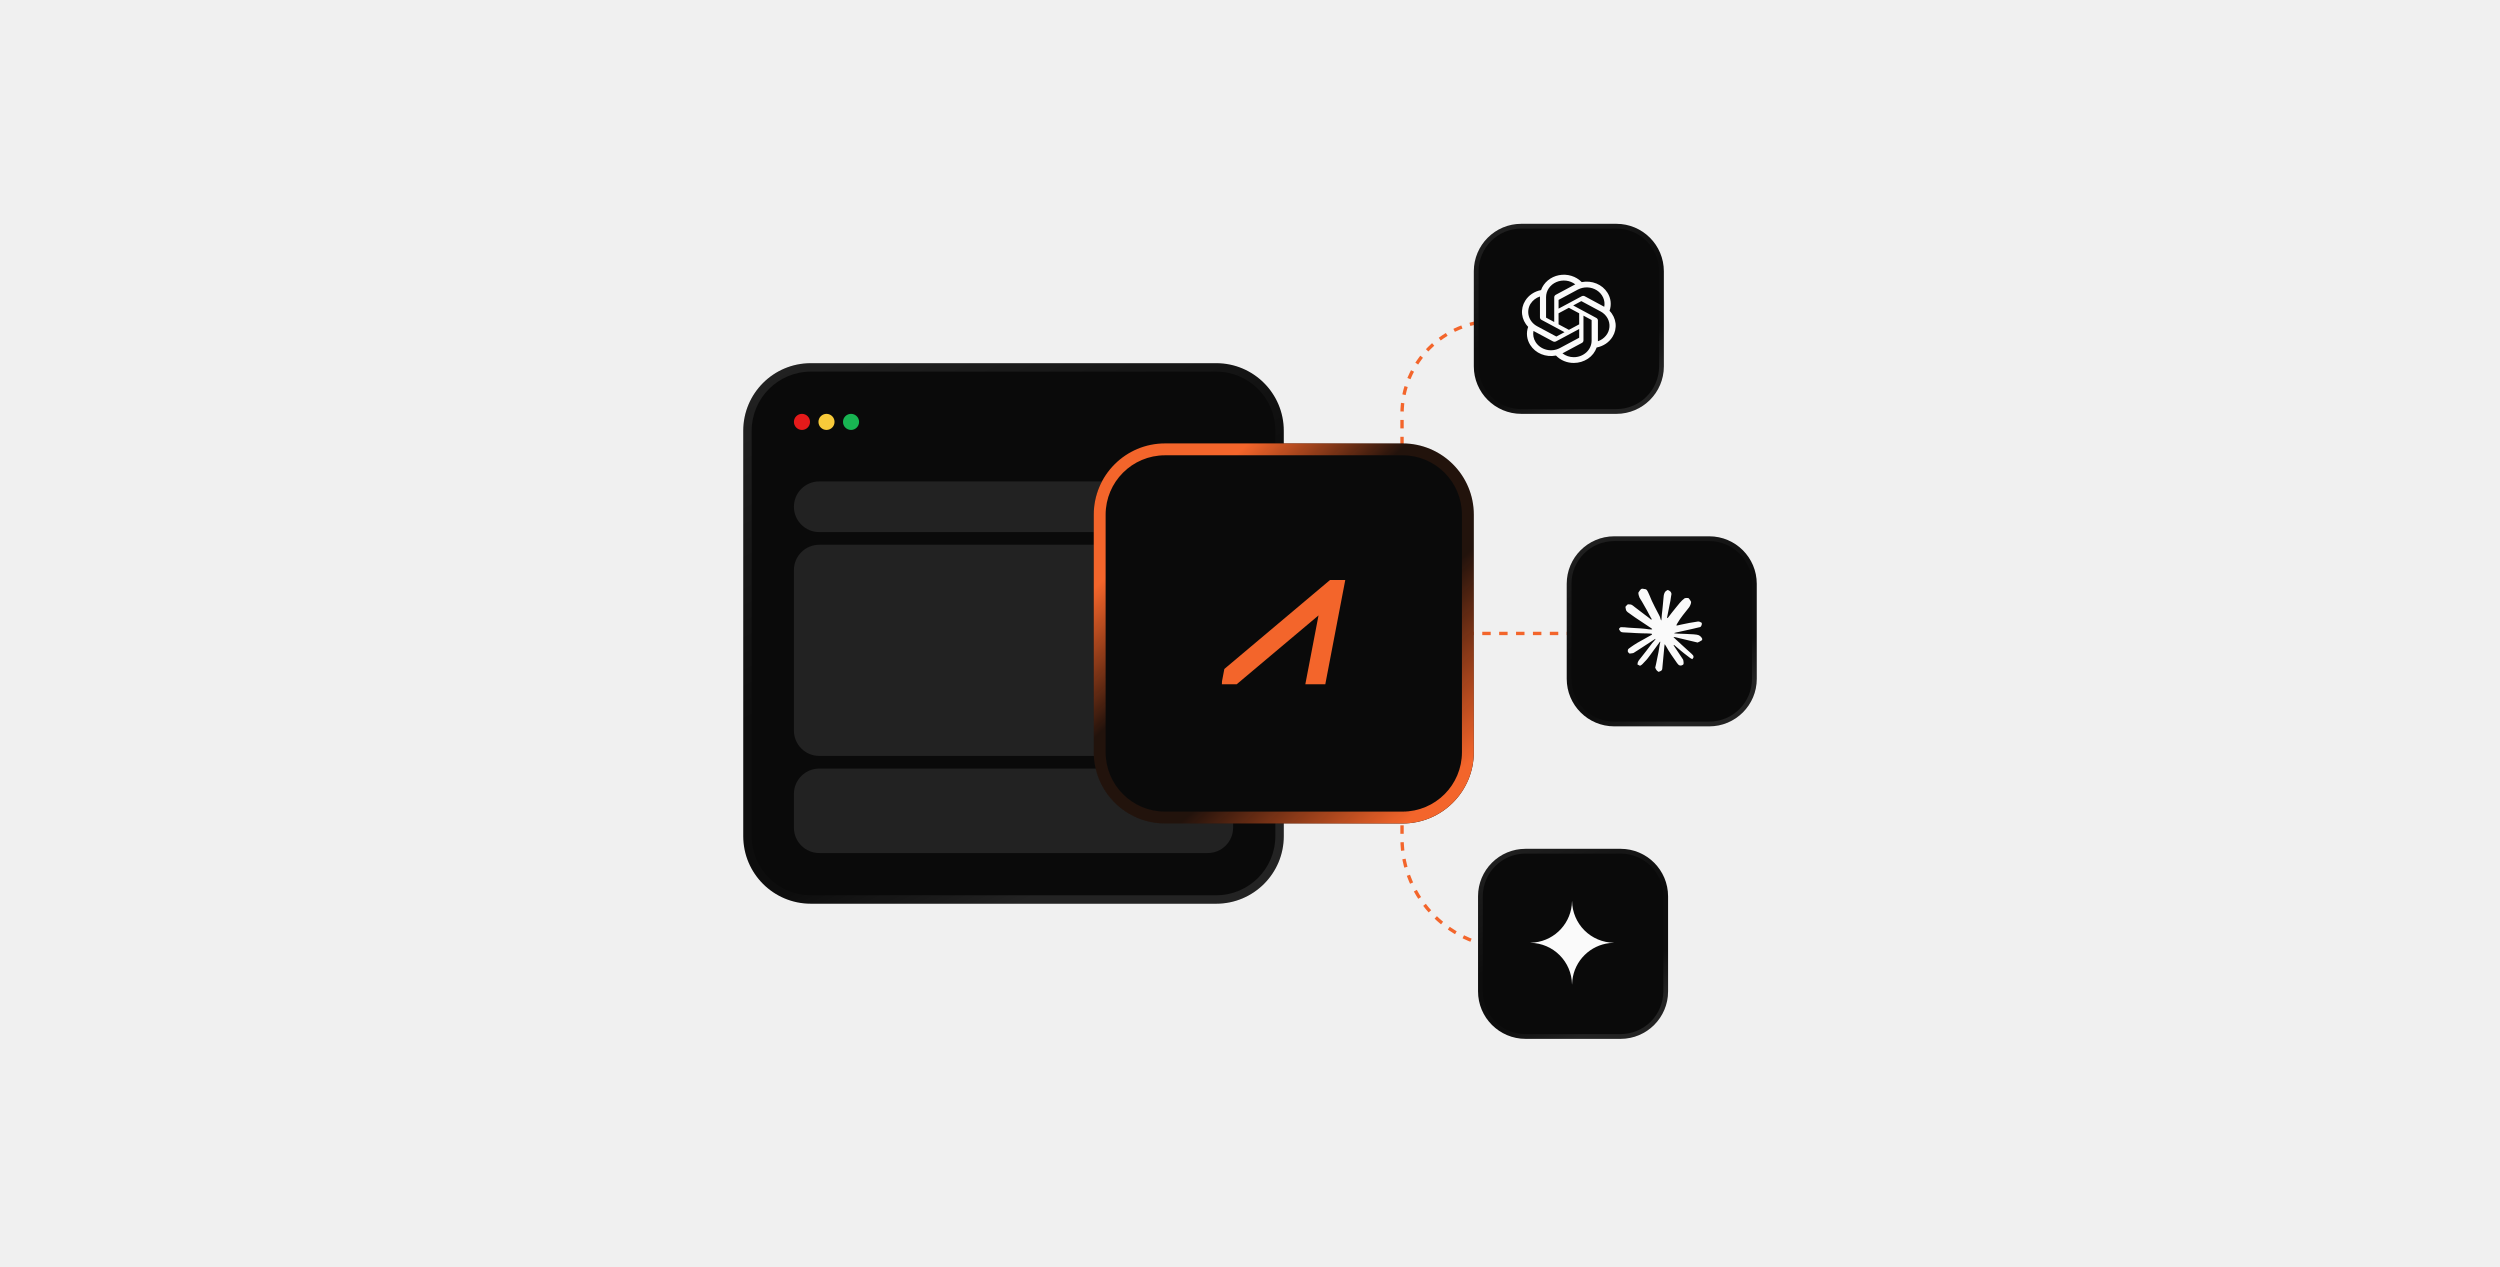
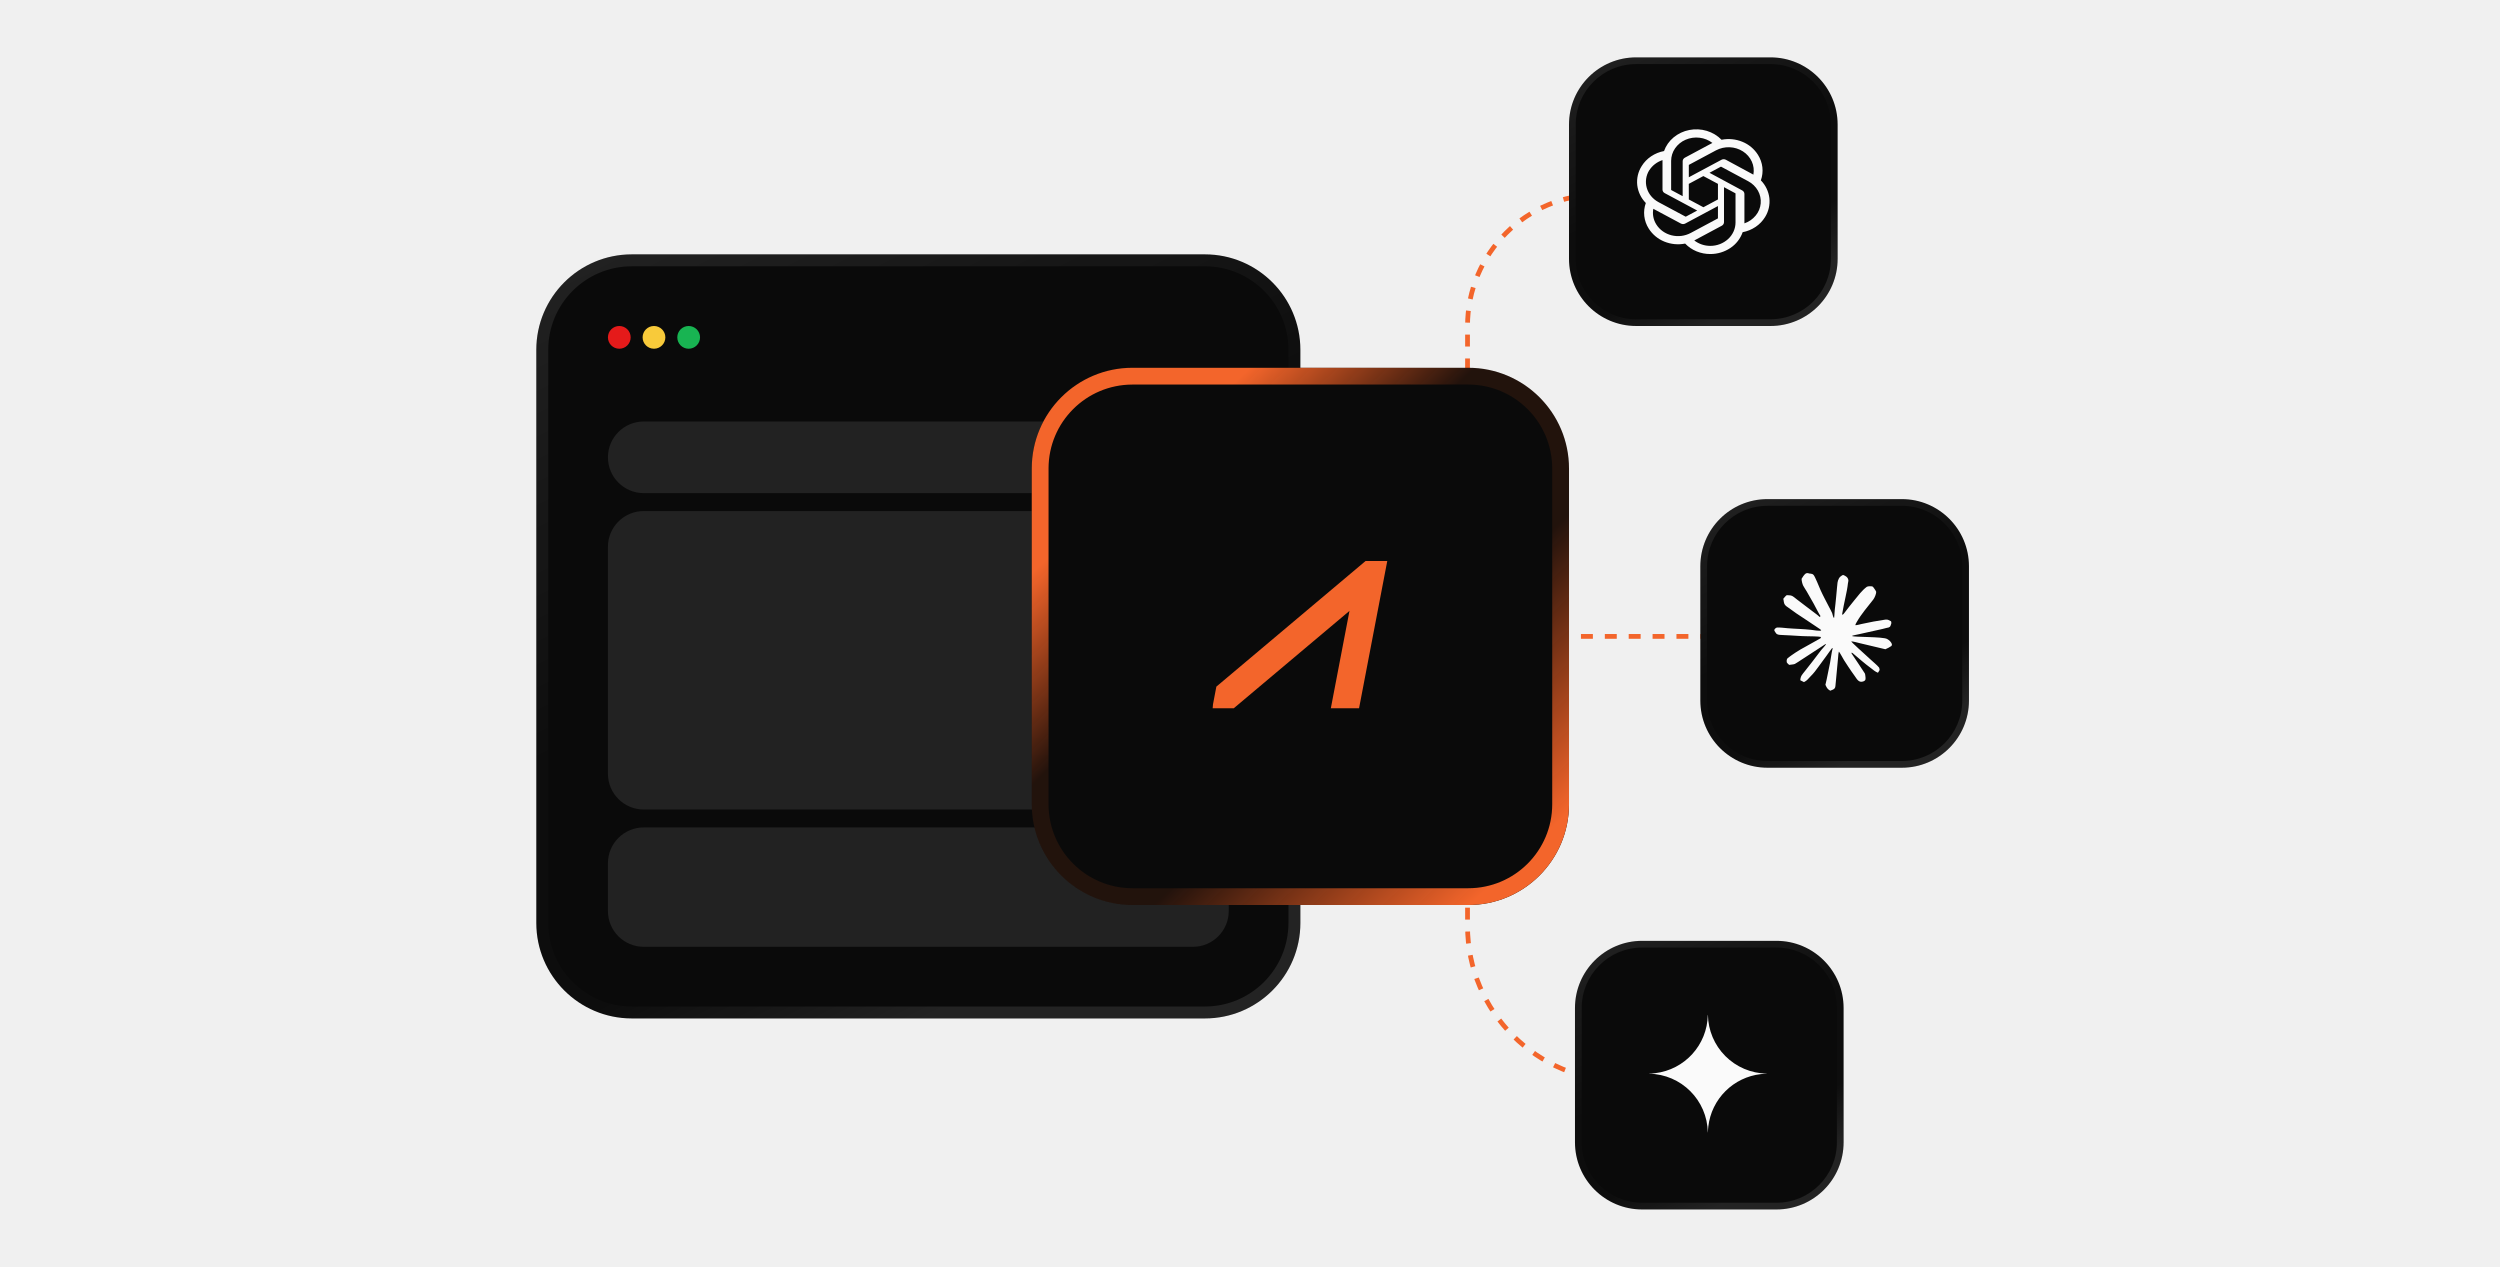
- <svg xmlns="http://www.w3.org/2000/svg" width="592" height="300" viewBox="0 0 592 300" fill="none">
+ <svg xmlns="http://www.w3.org/2000/svg" width="592" height="300" viewBox="86.16 43.39 418.8 212.23" fill="none">
  <g>
    <g>
      <g>
        <path d="M271 150h123" stroke="#F3652B" stroke-width=".8" stroke-dasharray="2 2" />
      </g>
      <g>
        <path d="M354 76c-12.15 0-22 9.85-22 22v100.5c0 14.359 11.641 26 26 26" stroke="#F3652B" stroke-width=".8" stroke-dasharray="2 2" />
      </g>
      <g>
        <mask id="path-5-inside-1_1616_203" fill="white">
          <path d="M176 102c0-8.837 7.163-16 16-16h96c8.837 0 16 7.163 16 16v96c0 8.837-7.163 16-16 16h-96c-8.837 0-16-7.163-16-16z" />
        </mask>
        <path d="M176 102c0-8.837 7.163-16 16-16h96c8.837 0 16 7.163 16 16v96c0 8.837-7.163 16-16 16h-96c-8.837 0-16-7.163-16-16z" fill="#0A0A0A" />
        <path d="M192 86v2h96v-4h-96zm112 16h-2v96h4v-96zm-16 112v-2h-96v4h96zm-112-16h2v-96h-4v96zm16 16v-2c-7.732 0-14-6.268-14-14h-4c0 9.941 8.059 18 18 18zm112-16h-2c0 7.732-6.268 14-14 14v4c9.941 0 18-8.059 18-18zM288 86v2c7.732 0 14 6.268 14 14h4c0-9.941-8.059-18-18-18zm-96 0v-2c-9.941 0-18 8.059-18 18h4c0-7.732 6.268-14 14-14z" fill="url(#paint0_linear_1616_203)" fill-opacity=".1" mask="url(#path-5-inside-1_1616_203)" />
        <g>
          <circle cx="189.905" cy="99.905" r="1.905" fill="#E51A1A" />
          <circle cx="195.715" cy="99.905" r="1.905" fill="#F8CA3A" />
          <circle cx="201.525" cy="99.905" r="1.905" fill="#18B452" />
        </g>
        <g>
          <path d="M188 188a6 6 0 0 1 6-6h92a6 6 0 0 1 6 6v8a6 6 0 0 1-6 6h-92a6 6 0 0 1-6-6z" fill="white" fill-opacity=".1" />
          <path d="M188 120a6 6 0 0 1 6-6h92a6 6 0 1 1 0 12h-92a6 6 0 0 1-6-6" fill="white" fill-opacity=".1" />
          <path d="M188 135a6 6 0 0 1 6-6h92a6 6 0 0 1 6 6v38a6 6 0 0 1-6 6h-92a6 6 0 0 1-6-6z" fill="white" fill-opacity=".1" />
        </g>
      </g>
      <g>
        <mask id="path-13-inside-2_1616_203" fill="white">
          <path d="M259 121.875c0-9.32 7.555-16.875 16.875-16.875h56.25c9.32 0 16.875 7.555 16.875 16.875v56.25c0 9.32-7.555 16.875-16.875 16.875h-56.25c-9.32 0-16.875-7.555-16.875-16.875z" />
        </mask>
        <path d="M259 121.875c0-9.32 7.555-16.875 16.875-16.875h56.25c9.32 0 16.875 7.555 16.875 16.875v56.25c0 9.32-7.555 16.875-16.875 16.875h-56.25c-9.32 0-16.875-7.555-16.875-16.875z" fill="#0A0A0A" />
        <path d="M275.875 105v2.812h56.25v-5.624h-56.25zM349 121.875h-2.812v56.25h5.624v-56.25zM332.125 195v-2.812h-56.25v5.624h56.25zM259 178.125h2.812v-56.25h-5.624v56.25zM275.875 195v-2.812c-7.767 0-14.063-6.296-14.063-14.063h-5.624c0 10.873 8.814 19.687 19.687 19.687zM349 178.125h-2.812c0 7.767-6.296 14.063-14.063 14.063v5.624c10.873 0 19.687-8.814 19.687-19.687zM332.125 105v2.812c7.767 0 14.063 6.296 14.063 14.063h5.624c0-10.873-8.814-19.687-19.687-19.687zm-56.25 0v-2.812c-10.873 0-19.687 8.814-19.687 19.687h5.624c0-7.767 6.296-14.063 14.063-14.063z" fill="url(#paint1_linear_1616_203)" mask="url(#path-13-inside-2_1616_203)" />
        <g>
          <g clip-path="url(#clip0_1616_203)">
            <g>
              <mask id="mask0_1616_203" style="mask-type:luminance" maskUnits="userSpaceOnUse" x="289" y="137" width="30" height="26">
                <g>
                  <path d="M318.766 137.344h-29.532v25.312h29.532z" fill="white" />
                </g>
              </mask>
              <g mask="url(#mask0_1616_203)">
                <g>
                  <path fill-rule="evenodd" clip-rule="evenodd" d="m314.95 137.344-25.025 21.068-.691 3.627h3.606l19.385-16.312-3.124 16.312h4.728l4.731-24.695z" fill="#F3652B" />
                </g>
              </g>
            </g>
          </g>
        </g>
      </g>
      <g>
        <mask id="path-17-inside-3_1616_203" fill="white">
          <path d="M349 64.25c0-6.213 5.037-11.25 11.25-11.25h22.5c6.213 0 11.25 5.037 11.25 11.25v22.5c0 6.213-5.037 11.25-11.25 11.25h-22.5C354.037 98 349 92.963 349 86.75z" />
        </mask>
        <path d="M349 64.25c0-6.213 5.037-11.25 11.25-11.25h22.5c6.213 0 11.25 5.037 11.25 11.25v22.5c0 6.213-5.037 11.25-11.25 11.25h-22.5C354.037 98 349 92.963 349 86.75z" fill="#0A0A0A" />
        <path d="M360.25 53v1.125h22.5v-2.25h-22.5zM394 64.25h-1.125v22.5h2.25v-22.5zM382.75 98v-1.125h-22.5v2.25h22.5zM349 86.75h1.125v-22.5h-2.25v22.5zM360.25 98v-1.125c-5.592 0-10.125-4.533-10.125-10.125h-2.25c0 6.835 5.54 12.375 12.375 12.375zM394 86.75h-1.125c0 5.592-4.533 10.125-10.125 10.125v2.25c6.835 0 12.375-5.54 12.375-12.375zM382.75 53v1.125c5.592 0 10.125 4.533 10.125 10.125h2.25c0-6.834-5.54-12.375-12.375-12.375zm-22.5 0v-1.125c-6.835 0-12.375 5.54-12.375 12.375h2.25c0-5.592 4.533-10.125 10.125-10.125z" fill="url(#paint2_linear_1616_203)" fill-opacity=".1" mask="url(#path-17-inside-3_1616_203)" />
        <g>
          <path d="M369.149 65.168a6.1 6.1 0 0 1 2.937.145c.949.287 1.8.801 2.467 1.49a6.07 6.07 0 0 1 3.494.34 5.54 5.54 0 0 1 2.609 2.185c.403.64.655 1.351.738 2.088a4.86 4.86 0 0 1-.255 2.187 5.1 5.1 0 0 1 1.427 2.973 4.96 4.96 0 0 1-.726 3.184 5.4 5.4 0 0 1-1.581 1.638 5.8 5.8 0 0 1-2.167.887 5.3 5.3 0 0 1-2.062 2.65 6 6 0 0 1-3.349 1.01 6 6 0 0 1-2.317-.45 5.6 5.6 0 0 1-1.909-1.3 6.1 6.1 0 0 1-3.497-.338 5.55 5.55 0 0 1-2.611-2.187 4.94 4.94 0 0 1-.737-2.088 4.84 4.84 0 0 1 .258-2.186 5.1 5.1 0 0 1-1.435-2.983 4.96 4.96 0 0 1 .738-3.195 5.4 5.4 0 0 1 1.58-1.638 5.8 5.8 0 0 1 2.168-.886c.31-.88.864-1.67 1.606-2.29a5.86 5.86 0 0 1 2.624-1.236m5.816 15.44c0 .12-.035.238-.099.342a.7.7 0 0 1-.269.252l-4.479 2.4-.133.07a4.4 4.4 0 0 0 2.696.907 4.4 4.4 0 0 0 2.977-1.149c.789-.733 1.235-1.727 1.237-2.765v-4.859a.07.07 0 0 0-.036-.045l-1.894-1.017zm-6.493.23a.77.77 0 0 1-.732 0l-4.484-2.4-.133-.074a3.65 3.65 0 0 0 .502 2.623c.559.898 1.479 1.554 2.558 1.823a4.5 4.5 0 0 0 3.198-.39l4.537-2.43a.1.1 0 0 0 .023-.023.1.1 0 0 0 .009-.03v-2.03zm5.952-9.517-1.889 1.014 5.468 2.948a.7.7 0 0 1 .274.244.65.65 0 0 1 .108.337v4.942a4.2 4.2 0 0 0 1.886-1.303 3.68 3.68 0 0 0 .376-4.178 4.07 4.07 0 0 0-1.628-1.575l-4.528-2.43a.08.08 0 0 0-.067 0m-9.762-1.111c-.934.31-1.72.919-2.217 1.716v-.02a3.68 3.68 0 0 0-.418 2.968c.289 1.002.994 1.857 1.961 2.377l4.528 2.426a.08.08 0 0 0 .067 0l1.894-1.016-5.451-2.921a.7.7 0 0 1-.269-.248.63.63 0 0 1-.095-.341zm4.404 3.982.005 2.61 2.443 1.306 2.436-1.306v-2.61l-2.445-1.306zm1.798-7.73a4.5 4.5 0 0 0-2.326.336 4.14 4.14 0 0 0-1.77 1.444 3.7 3.7 0 0 0-.66 2.098v4.848a.07.07 0 0 0 .035.05l1.895 1.013.004-5.853c0-.12.035-.238.099-.342a.7.7 0 0 1 .269-.25l4.479-2.401.134-.07a4.4 4.4 0 0 0-2.159-.874m5.05 1.597a4.5 4.5 0 0 0-2.289.519l-4.528 2.425a.05.05 0 0 0-.02.024.05.05 0 0 0-.006.03v2.03l5.472-2.931a.78.78 0 0 1 .737 0l4.475 2.42.133.075v-.017a3.66 3.66 0 0 0-.264-2.173 4 4 0 0 0-1.479-1.702 4.44 4.44 0 0 0-2.231-.7" fill="#FAFAFA" />
        </g>
      </g>
      <g>
        <mask id="path-20-inside-4_1616_203" fill="white">
          <path d="M371 138.25c0-6.213 5.037-11.25 11.25-11.25h22.5c6.213 0 11.25 5.037 11.25 11.25v22.5c0 6.213-5.037 11.25-11.25 11.25h-22.5c-6.213 0-11.25-5.037-11.25-11.25z" />
        </mask>
        <path d="M371 138.25c0-6.213 5.037-11.25 11.25-11.25h22.5c6.213 0 11.25 5.037 11.25 11.25v22.5c0 6.213-5.037 11.25-11.25 11.25h-22.5c-6.213 0-11.25-5.037-11.25-11.25z" fill="#0A0A0A" />
        <path d="M382.25 127v1.125h22.5v-2.25h-22.5zM416 138.25h-1.125v22.5h2.25v-22.5zM404.75 172v-1.125h-22.5v2.25h22.5zM371 160.75h1.125v-22.5h-2.25v22.5zM382.25 172v-1.125c-5.592 0-10.125-4.533-10.125-10.125h-2.25c0 6.835 5.54 12.375 12.375 12.375zM416 160.75h-1.125c0 5.592-4.533 10.125-10.125 10.125v2.25c6.835 0 12.375-5.54 12.375-12.375zM404.75 127v1.125c5.592 0 10.125 4.533 10.125 10.125h2.25c0-6.835-5.54-12.375-12.375-12.375zm-22.5 0v-1.125c-6.835 0-12.375 5.54-12.375 12.375h2.25c0-5.592 4.533-10.125 10.125-10.125z" fill="url(#paint3_linear_1616_203)" fill-opacity=".1" mask="url(#path-20-inside-4_1616_203)" />
        <g>
          <path d="M388.812 139.406h.223c.332.143.644-.011.937.302.249.265.971 2.098 1.175 2.553.439.981.965 1.917 1.45 2.875.163.32.352.634.487.967.085.211.137.668.295.803l.031-.003c.025-.106.035-.256.039-.366.026-.666.103-1.303.183-1.964q.067-.587.119-1.177.068-.822.152-1.644c.053-.544.05-.982.316-1.471.148-.273.422-.448.688-.581.445.166.823.383.898.906.017.117-.062.353-.075.478-.085.818-.248 1.571-.418 2.37a68 68 0 0 0-.542 2.726c-.012.07-.035.154.019.192a.5.5 0 0 0 .245-.176c.574-.739 1.128-1.485 1.728-2.204.663-.795 1.289-1.684 2.131-2.302.167-.117.855-.124.989-.028.093.066.562.751.571.847.034.375-.273 1.047-.487 1.323-.954 1.231-1.997 2.408-2.765 3.762-.074.132-.214.355-.236.495l.01.031c.251.014.781-.142 1.052-.202a54 54 0 0 1 4.005-.737c.362-.053.612.13.917.286.111.308.025.457-.087.749-.128.332-.459.308-.748.384-.387.114-.769.193-1.16.28l-3.5.778c-.207.048-.883.168-1.027.251l-.008.025c.275.215 5.116.093 5.861.493.352.188.676.484.814.869v.04a2 2 0 0 0-.055.253c-.247.183-.75.445-1.04.564l-2.809-.668-1.422-.336c-.195-.048-1.325-.35-1.46-.31l-.012.034c.041.083.475.471.571.565.864.846 1.784 1.602 2.659 2.442.422.406 1.044.882 1.416 1.337.057.069.083.313.095.417-.084.18-.198.296-.281.456-.476-.176-.779-.48-1.184-.777-1.049-.768-2.02-1.632-3.01-2.473-.055-.047-.161-.125-.234-.115-.04.078.033.171.08.243.707 1.075 1.447 2.134 2.139 3.218.069.109.087.361.104.485.047.44.112.719-.393.883-.749.242-1.05-.449-1.41-.94a38 38 0 0 1-1.106-1.599c-.226-.339-.463-.694-.672-1.035-.137-.224-.721-1.302-.839-1.418-.013.005-.036.009-.039.021-.066.27-.082.562-.104.839-.133 1.635-.324 3.262-.459 4.897-.026.313-.163.497-.461.615-.066.026-.367.132-.396.16h-.022c-.479-.273-.581-.515-.795-.988.061-.295.144-.612.209-.914q.308-1.4.573-2.806c.151-.793.224-1.601.43-2.381l-.02-.04c-.053-.012-.072-.005-.11.043-.297.377-.58.794-.861 1.183l-1.318 1.799c-.471.645-.843 1.173-1.422 1.732-.418.404-.514.667-1.076.935-.207-.112-.4-.208-.612-.31.029-.726.341-.979.768-1.529l1.277-1.626c.501-.636.975-1.292 1.473-1.93.091-.116.83-.889.776-.98-.063-.004-.07 0-.132.039-.448.289-.898.588-1.343.879l-2.682 1.746c-.314.205-.725.487-1.049.665-.157.087-.721.122-.953.16a2 2 0 0 1-.395-.4c-.043-.266-.056-.572.174-.755.4-.317.833-.597 1.254-.889.546-.379 1.156-.699 1.738-1.024l2.467-1.38c.051-.087.107-.141.051-.233-.152-.089-1.985-.116-2.313-.118-.934-.004-1.871-.1-2.8-.14a71 71 0 0 1-1.219-.058c-.273-.014-.817-.009-1.04-.178-.114-.085-.306-.404-.394-.538v-.186l.021-.04.009-.016c.068-.123.288-.296.424-.301.561-.023 1.178.065 1.736.113 1.314.115 2.638.12 3.949.27.248.028 1.557.261 1.702.098-.018-.081-.169-.192-.239-.24-1.306-.895-2.639-1.75-3.953-2.633-.439-.295-.852-.636-1.294-.929-.223-.149-.448-.294-.608-.515-.2-.283-.16-.656-.256-.979.145-.171.39-.489.569-.602.166-.01.519.018.684.043.315.048.75.451 1.008.649l1.244.949 1.458 1.107c.223.167.99.724 1.12.902q.077-.077.161-.146l-.011-.011c-.16-.166-.947-1.724-1.133-2.059-.375-.673-.808-1.415-1.193-2.093-.16-.281-.443-.667-.577-.946-.138-.286-.271-.826-.264-1.146.175-.276.409-.674.67-.865.024-.018.138-.058.179-.076" fill="#FAFAFA" />
        </g>
      </g>
      <g>
        <mask id="path-23-inside-5_1616_203" fill="white">
          <path d="M350 212.25c0-6.213 5.037-11.25 11.25-11.25h22.5c6.213 0 11.25 5.037 11.25 11.25v22.5c0 6.213-5.037 11.25-11.25 11.25h-22.5c-6.213 0-11.25-5.037-11.25-11.25z" />
        </mask>
        <path d="M350 212.25c0-6.213 5.037-11.25 11.25-11.25h22.5c6.213 0 11.25 5.037 11.25 11.25v22.5c0 6.213-5.037 11.25-11.25 11.25h-22.5c-6.213 0-11.25-5.037-11.25-11.25z" fill="#0A0A0A" />
        <path d="M361.25 201v1.125h22.5v-2.25h-22.5zM395 212.25h-1.125v22.5h2.25v-22.5zM383.75 246v-1.125h-22.5v2.25h22.5zM350 234.75h1.125v-22.5h-2.25v22.5zM361.25 246v-1.125c-5.592 0-10.125-4.533-10.125-10.125h-2.25c0 6.835 5.54 12.375 12.375 12.375zM395 234.75h-1.125c0 5.592-4.533 10.125-10.125 10.125v2.25c6.835 0 12.375-5.54 12.375-12.375zM383.75 201v1.125c5.592 0 10.125 4.533 10.125 10.125h2.25c0-6.835-5.54-12.375-12.375-12.375zm-22.5 0v-1.125c-6.835 0-12.375 5.54-12.375 12.375h2.25c0-5.592 4.533-10.125 10.125-10.125z" fill="url(#paint4_linear_1616_203)" fill-opacity=".1" mask="url(#path-23-inside-5_1616_203)" />
        <g>
          <path d="m372.251 213.414.02-.008a10 10 0 0 0 2.908 6.888 10 10 0 0 0 6.948 2.947h.011l.007.019a9 9 0 0 0-1.036.068 9.98 9.98 0 0 0-5.883 2.83 9.98 9.98 0 0 0-2.888 5.94c-.032.282-.066.675-.068.963v.032l-.019.001a10 10 0 0 0-9.845-9.834l.008-.019c.3-.001.694-.034.991-.068a10 10 0 0 0 8.846-9.759" fill="#FAFAFA" />
        </g>
      </g>
    </g>
  </g>
  <defs>
    <linearGradient id="paint0_linear_1616_203" x1="176" y1="86" x2="240" y2="214" gradientUnits="userSpaceOnUse">
      <stop stop-color="white" />
      <stop offset=".548" stop-color="white" stop-opacity=".1" />
      <stop offset=".817" stop-color="white" stop-opacity=".1" />
      <stop offset="1" stop-color="white" />
    </linearGradient>
    <linearGradient id="paint1_linear_1616_203" x1="277.633" y1="121.875" x2="339.859" y2="187.969" gradientUnits="userSpaceOnUse">
      <stop stop-color="#F3652B" />
      <stop offset=".285" stop-color="#FE601F" stop-opacity=".1" />
      <stop offset=".6" stop-color="#FE601F" stop-opacity=".1" />
      <stop offset="1" stop-color="#F3652B" />
    </linearGradient>
    <linearGradient id="paint2_linear_1616_203" x1="349" y1="53" x2="371.5" y2="98" gradientUnits="userSpaceOnUse">
      <stop stop-color="white" />
      <stop offset=".548" stop-color="white" stop-opacity=".1" />
      <stop offset=".817" stop-color="white" stop-opacity=".1" />
      <stop offset="1" stop-color="white" />
    </linearGradient>
    <linearGradient id="paint3_linear_1616_203" x1="371" y1="127" x2="393.5" y2="172" gradientUnits="userSpaceOnUse">
      <stop stop-color="white" />
      <stop offset=".548" stop-color="white" stop-opacity=".1" />
      <stop offset=".817" stop-color="white" stop-opacity=".1" />
      <stop offset="1" stop-color="white" />
    </linearGradient>
    <linearGradient id="paint4_linear_1616_203" x1="350" y1="201" x2="372.5" y2="246" gradientUnits="userSpaceOnUse">
      <stop stop-color="white" />
      <stop offset=".548" stop-color="white" stop-opacity=".1" />
      <stop offset=".817" stop-color="white" stop-opacity=".1" />
      <stop offset="1" stop-color="white" />
    </linearGradient>
    <clipPath id="clip0_1616_203">
      <rect width="29.531" height="25.313" fill="white" transform="translate(289.234 137.344)" />
    </clipPath>
  </defs>
</svg>
